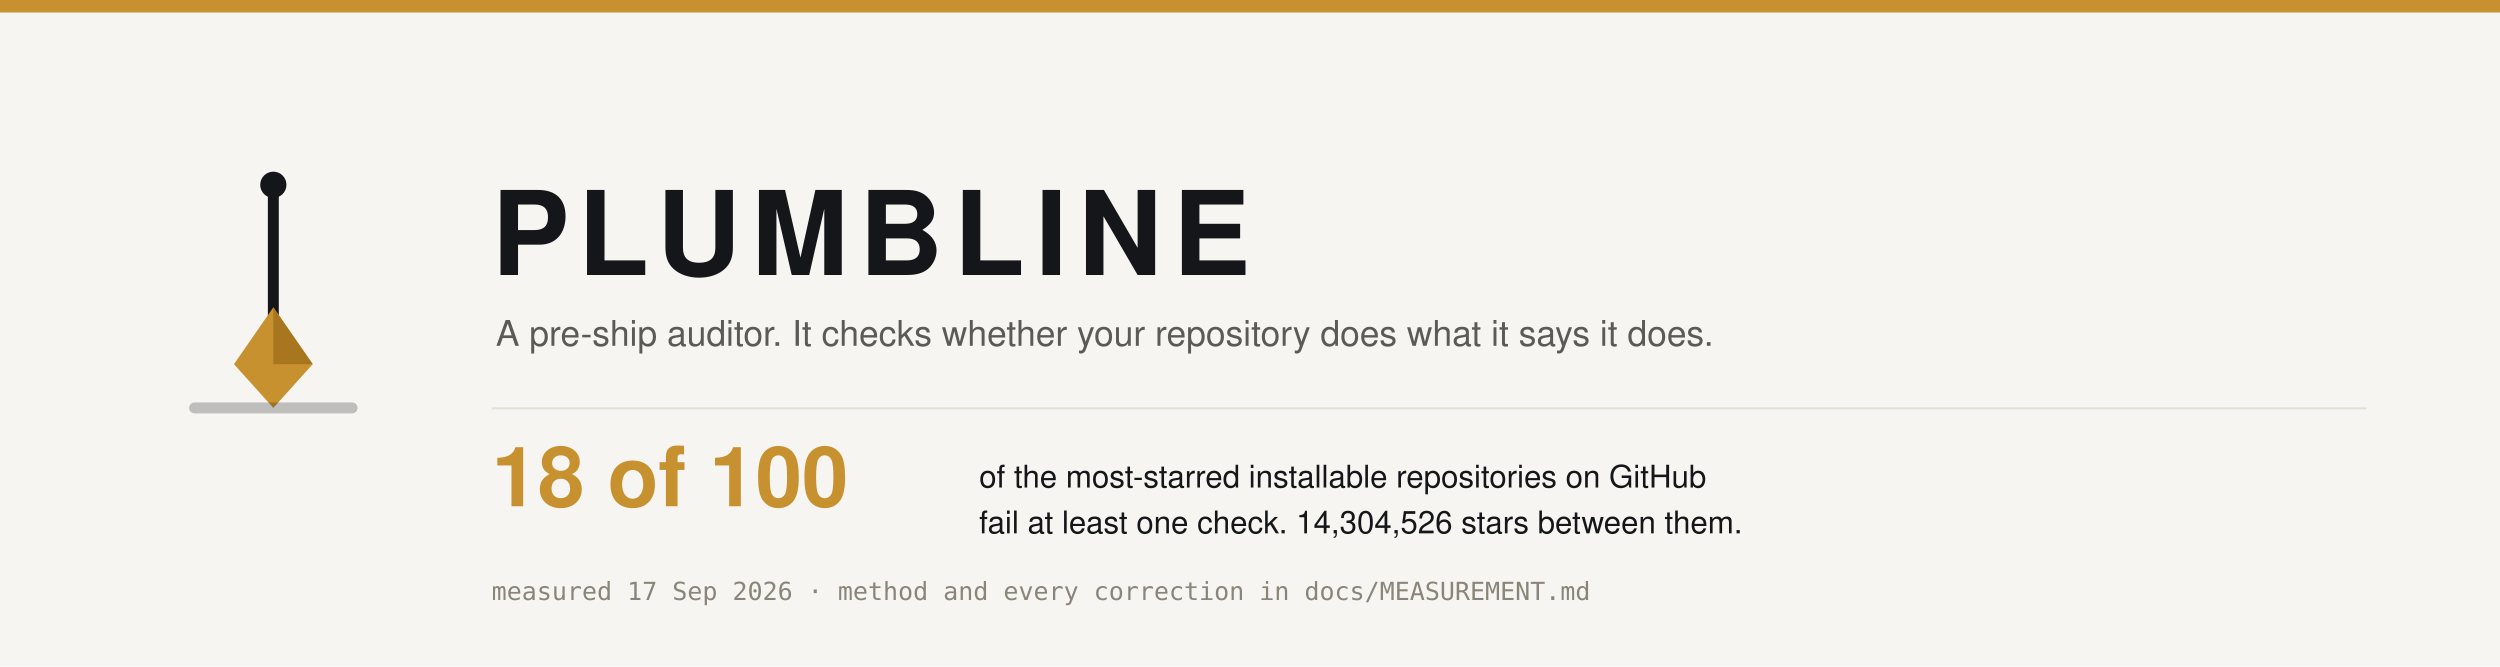
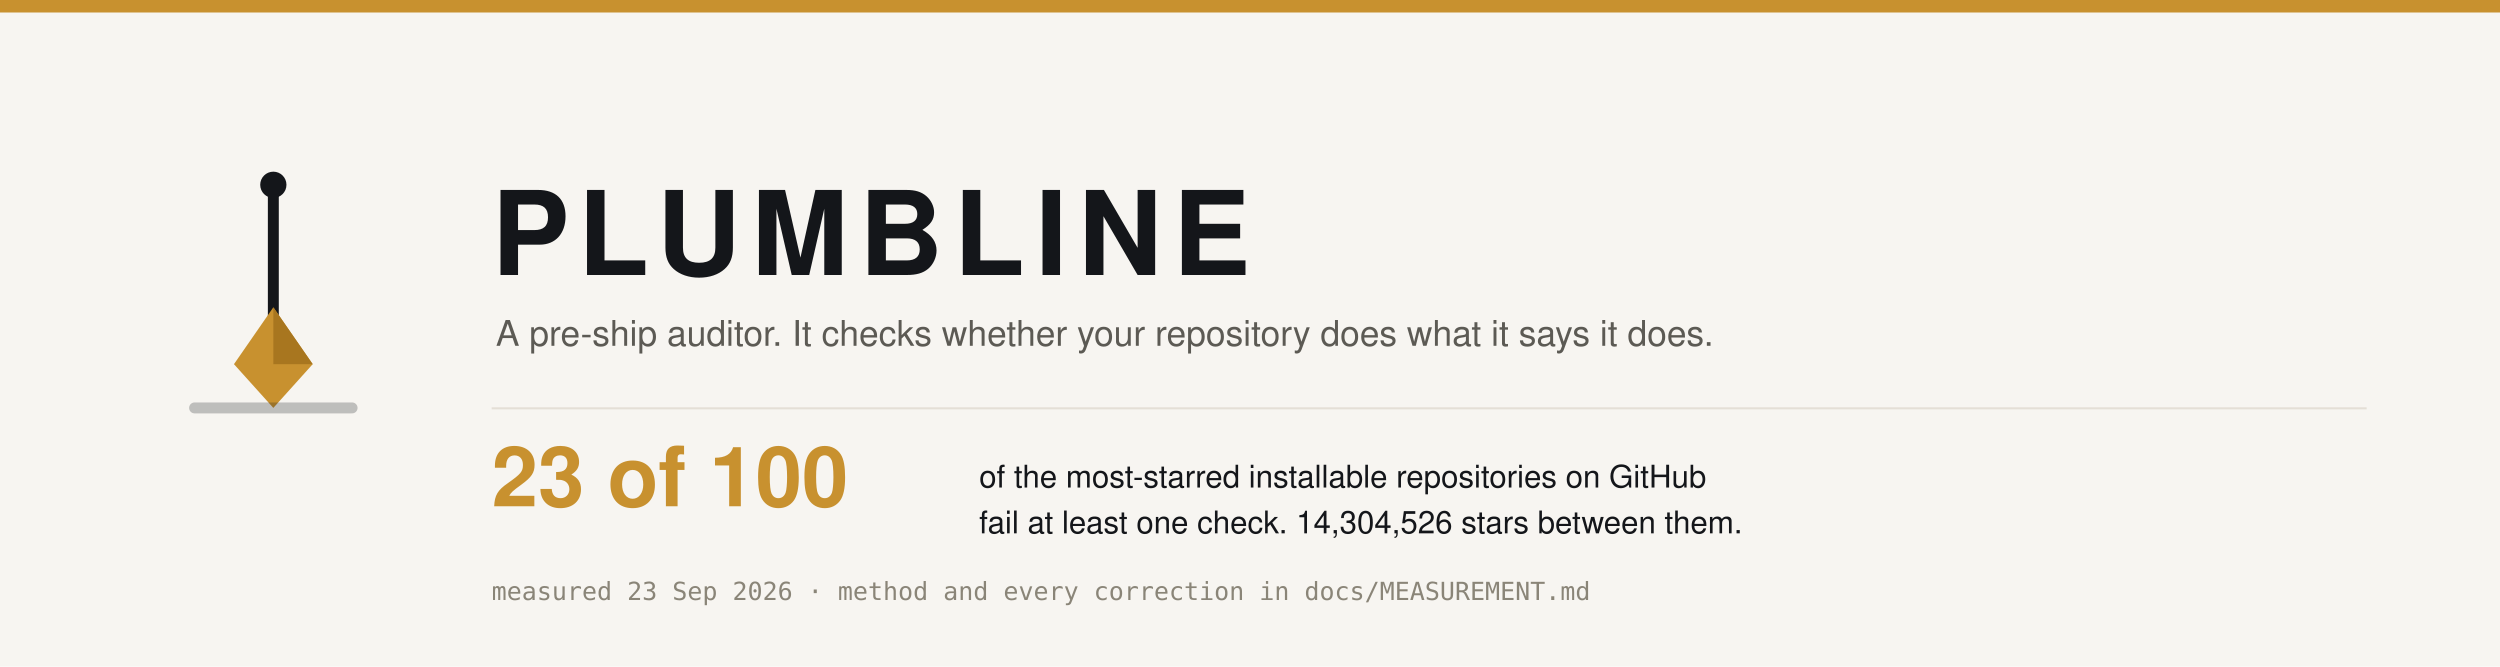
- <svg xmlns="http://www.w3.org/2000/svg" viewBox="0 0 1200 320" width="1200" height="320" role="img" aria-label="Plumbline. 18 of the 100 most-starred repositories on GitHub fail at least one check.">
+ <svg xmlns="http://www.w3.org/2000/svg" viewBox="0 0 1200 320" width="1200" height="320" role="img" aria-label="Plumbline. 23 of the 100 most-starred installable repositories on GitHub fail at least one check.">
  <defs>
    <style>
      .n  { font-family: system-ui, -apple-system, "Segoe UI", Helvetica, Arial, sans-serif; }
      .m  { font-family: ui-monospace, SFMono-Regular, Menlo, monospace; }
    </style>
  </defs>
  <rect width="1200" height="320" fill="#F7F5F1" />
  <rect x="0" y="0" width="1200" height="6" fill="#C8912F" />
  <g transform="translate(64,74) scale(2.1)">
    <line x1="32" y1="7" x2="32" y2="37" stroke="#14161A" stroke-width="2.5" stroke-linecap="round" />
    <circle cx="32" cy="7" r="3" fill="#14161A" />
    <path d="M32 35 L41 48 L32 58 L23 48 Z" fill="#C8912F" />
    <path d="M32 35 L41 48 L32 48 Z" fill="#A8761F" />
    <line x1="14" y1="58" x2="50" y2="58" stroke="#14161A" stroke-width="2.5" stroke-linecap="round" opacity="0.25" />
  </g>
  <text class="n" x="236" y="132" font-size="56" font-weight="700" letter-spacing="5" fill="#14161A">PLUMBLINE</text>
  <text class="n" x="238" y="166" font-size="17" fill="#5C5A54">A pre-ship auditor. It checks whether your repository does what it says it does.</text>
  <line x1="236" y1="196" x2="1136" y2="196" stroke="#E4DFD6" />
-   <text class="n" x="236" y="243" font-size="40" font-weight="700" fill="#C8912F">18 of 100</text>
+   <text class="n" x="236" y="243" font-size="40" font-weight="700" fill="#C8912F">23 of 100</text>
  <text class="n" x="470" y="234" font-size="15" fill="#14161A">of the most-starred installable repositories on GitHub</text>
  <text class="n" x="470" y="256" font-size="15" fill="#14161A">fail at least one check. 14,304,526 stars between them.</text>
-   <text class="m" x="236" y="288" font-size="12" fill="#8A8578">measured 17 Sep 2026 · method and every correction in docs/MEASUREMENT.md</text>
+   <text class="m" x="236" y="288" font-size="12" fill="#8A8578">measured 23 Sep 2026 · method and every correction in docs/MEASUREMENT.md</text>
</svg>
